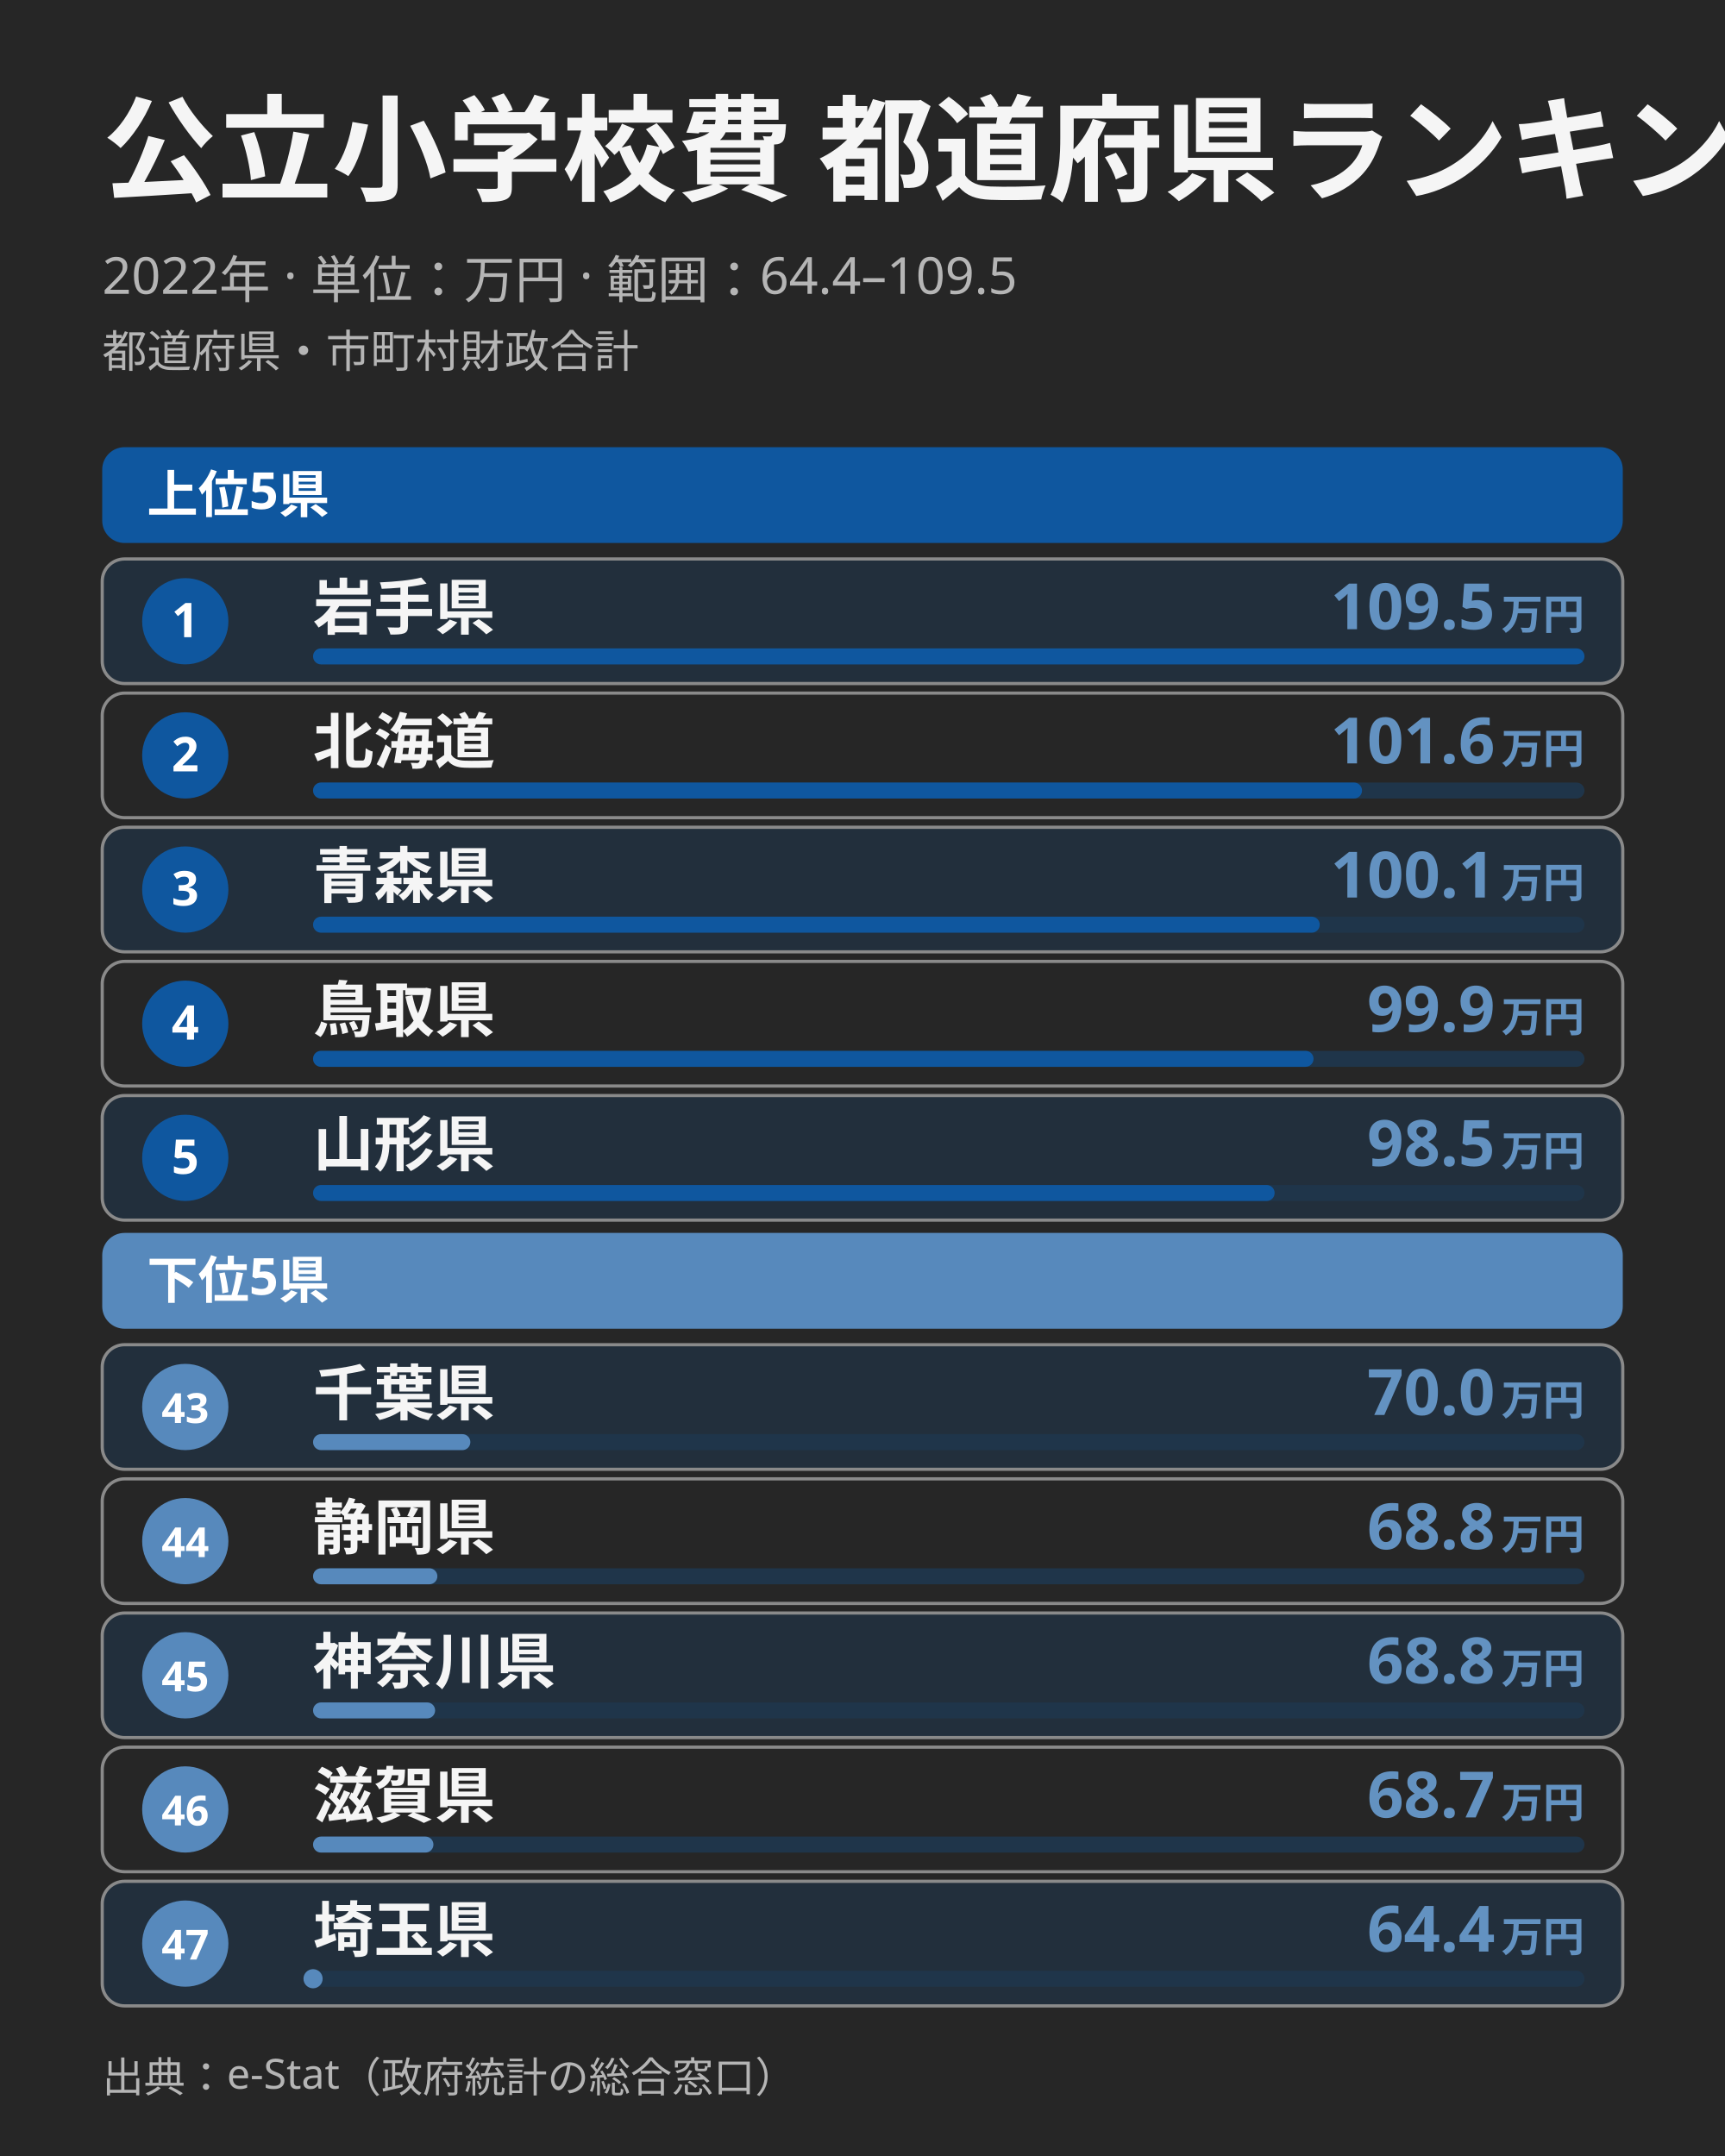
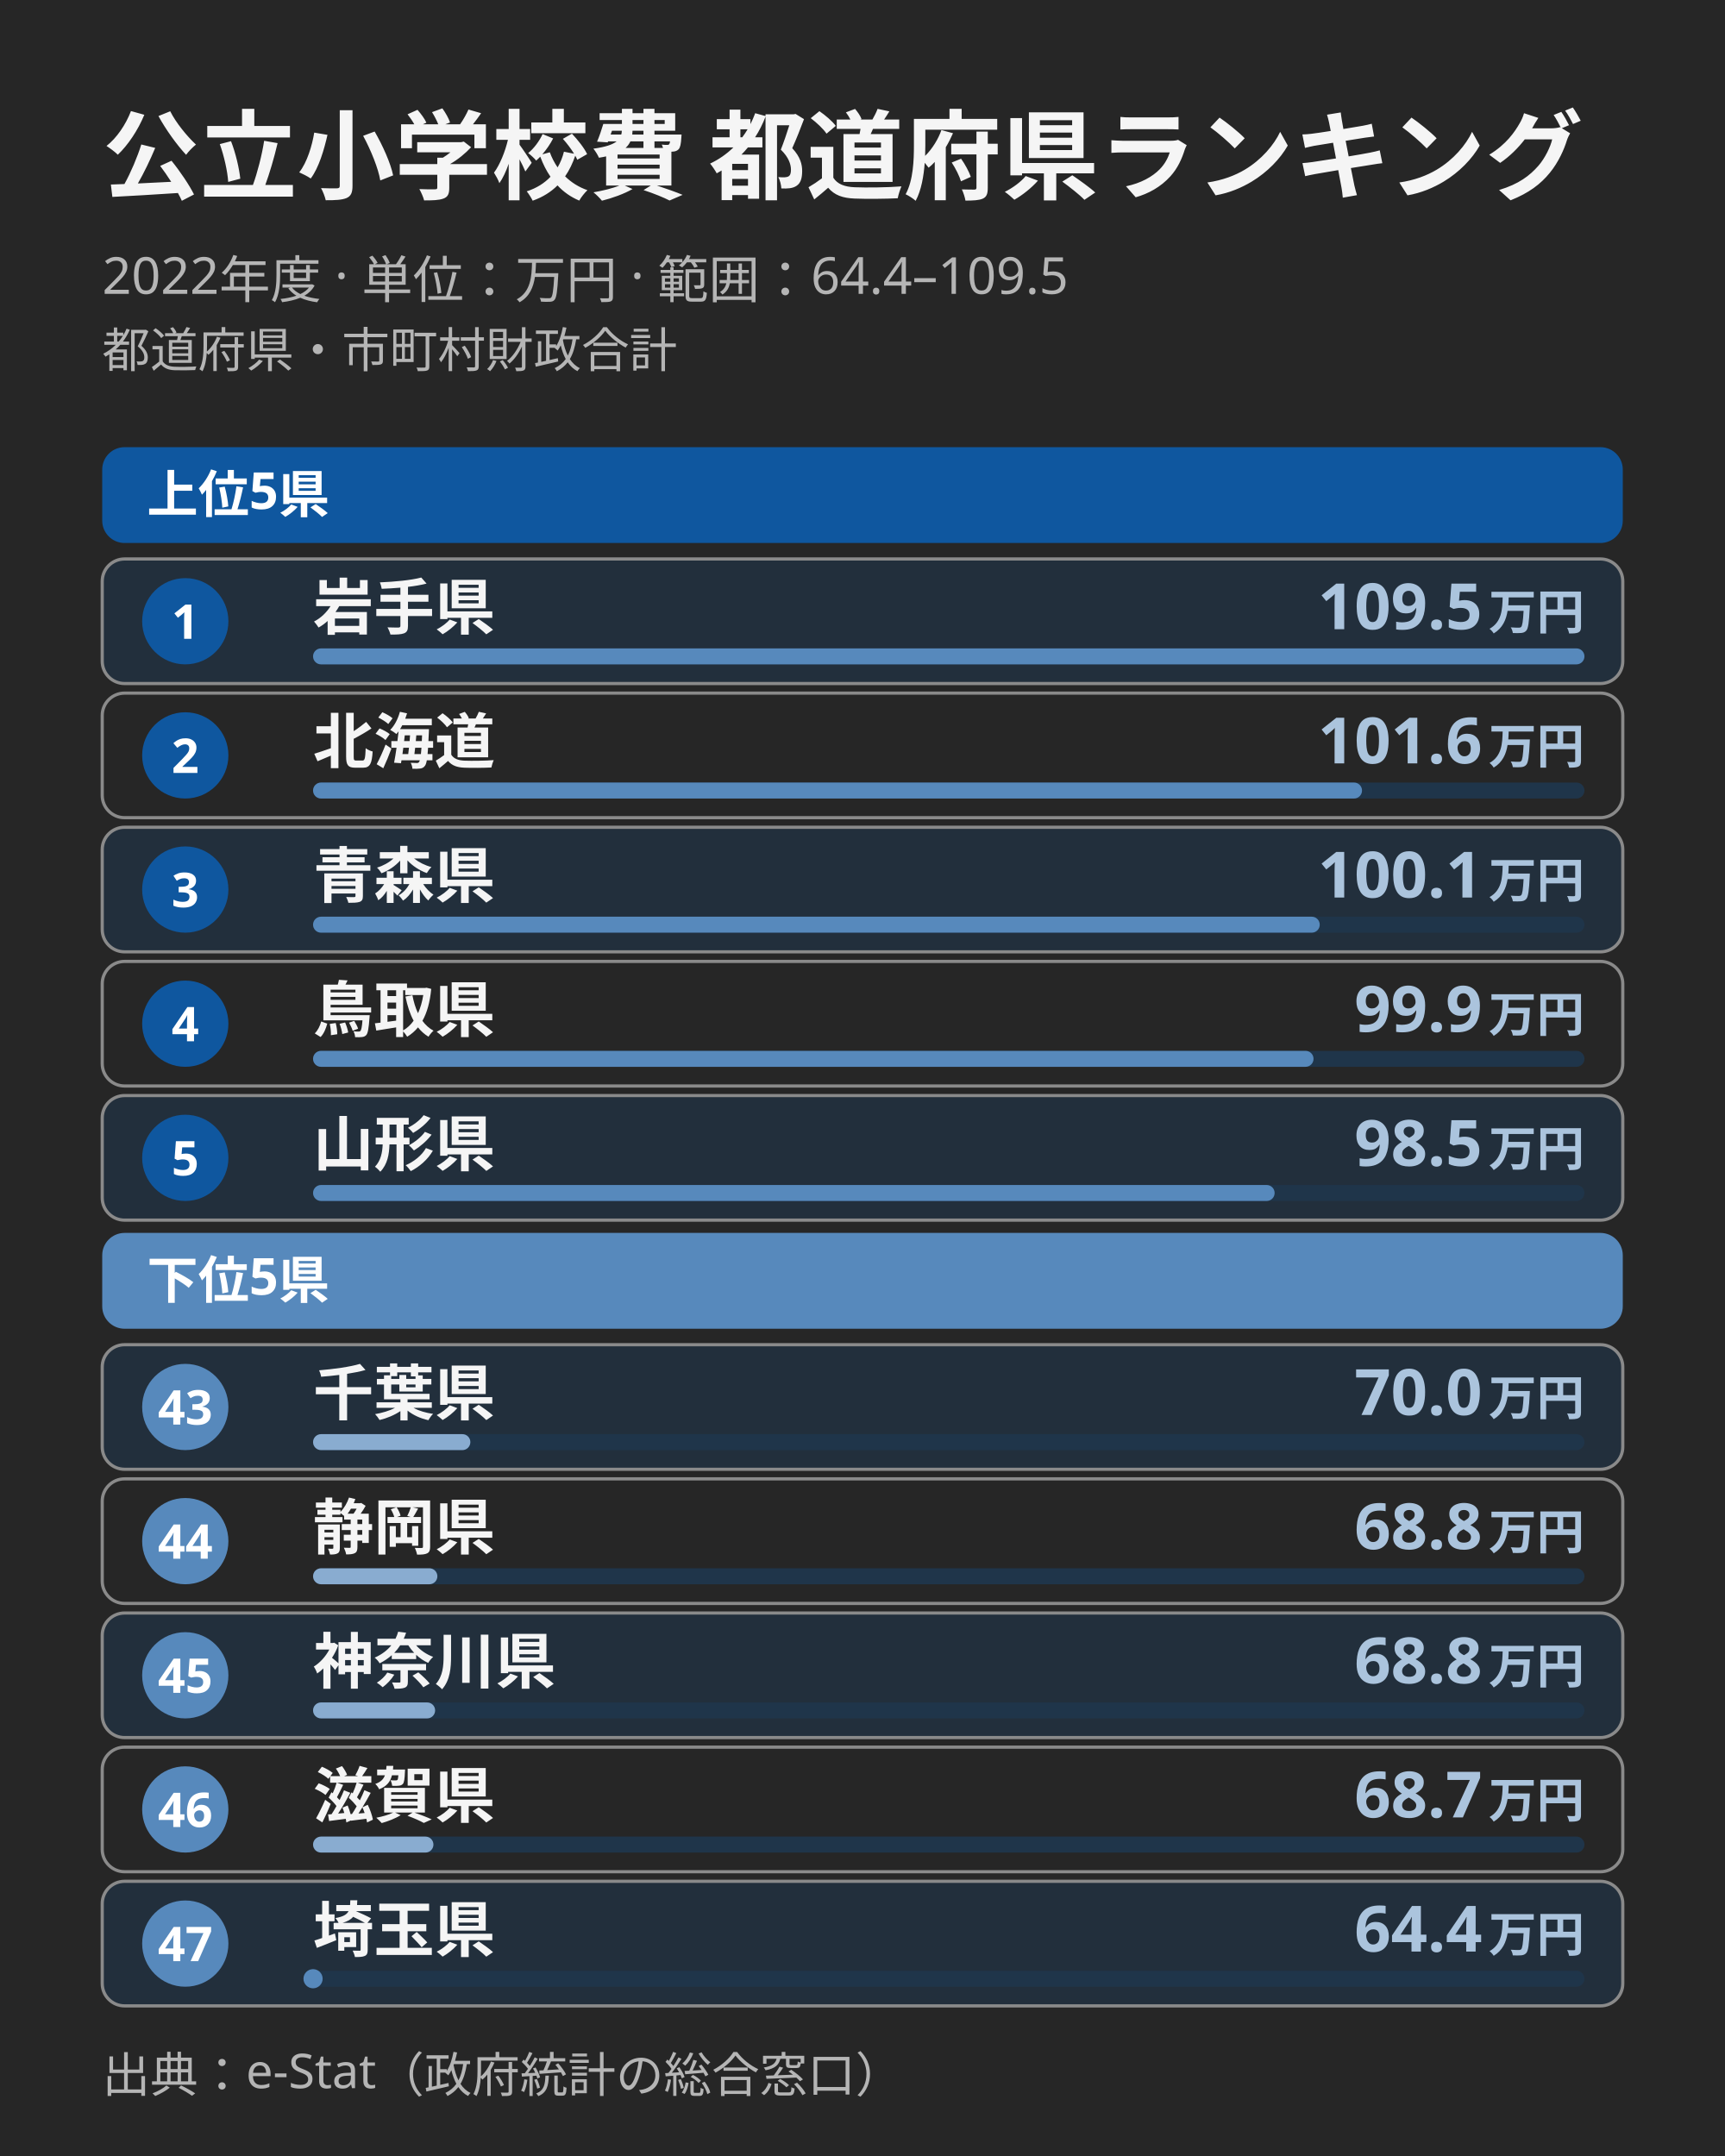
- <svg xmlns="http://www.w3.org/2000/svg" width="1080" height="1350" viewBox="0 0 1080 1350" role="img" aria-label="公立小学校費 都道府県ランキング（2022年）ランキング" data-theme="dark" data-image-template="bar" data-domain-min="644.3" data-domain-max="1095.3">
+ <svg xmlns="http://www.w3.org/2000/svg" width="1080" height="1350" viewBox="0 0 1080 1350" role="img" aria-label="公立小学校費 都道府県ランキング" data-theme="dark" data-image-template="bar" data-domain-min="644.3" data-domain-max="1095.3">
  <rect width="1080" height="1350" fill="#262626" />
  <g font-family="'Noto Sans JP','Hiragino Kaku Gothic ProN','Yu Gothic',Meiryo,sans-serif" fill="#F5F5F5">
-     <text x="64" y="120" font-size="72" font-weight="700">公立小学校費 都道府県ランキング（2022年）ランキング</text>
-     <text x="64" y="184" font-size="32" fill="#B5B5B5">2022年 · 単位：万円 · 範囲：64.4–109.5</text>
-     <text x="64" y="230" font-size="28" fill="#B5B5B5">都道府県・市町村財政合計</text>
+     <text x="64" y="120" font-size="61" font-weight="700">公立小学校費 都道府県ランキング</text>
+     <text x="64" y="184" font-size="32" fill="#B5B5B5">2022年度 · 単位：万円 · 範囲：64.4–109.5</text>
+     <text x="64" y="230" font-size="30" fill="#B5B5B5">都道府県・市町村財政合計</text>
    <rect x="64" y="280" width="952" height="60" rx="14" fill="#0f579f" />
    <text x="92" y="321" font-size="32" font-weight="700" fill="#FFFFFF">上位5県</text>
    <g data-rank="1" data-value="1095.3">
      <rect x="64" y="350" width="952" height="78" rx="14" fill="#222f3c" stroke="#8A8A8A" stroke-width="2" />
      <circle cx="116" cy="389" r="27" fill="#0f579f" />
-       <text x="116" y="399" text-anchor="middle" font-size="30" font-weight="700" fill="#FFFFFF">1</text>
+       <text x="116" y="400" text-anchor="middle" font-size="30" font-weight="700" fill="#FFFFFF">1</text>
      <text x="196" y="394" font-size="38" font-weight="700" fill="#F5F5F5">岩手県</text>
-       <text x="992" y="394" text-anchor="end" font-size="40" font-weight="700" fill="#6392c1">109.5<tspan font-size="26" dx="4">万円</tspan>
+       <text x="992" y="394" text-anchor="end" font-size="40" font-weight="700" fill="#abc4dd">109.5<tspan font-size="30" dx="4">万円</tspan>
      </text>
      <rect data-bar-track="true" x="196" y="406" width="796" height="10" rx="5" fill="#1f354a" />
-       <rect data-bar-value="true" x="196" y="406" width="796" height="10" rx="5" fill="#0f579f" />
+       <rect data-bar-value="true" x="196" y="406" width="796" height="10" rx="5" fill="#5789bc" />
    </g>
    <g data-rank="2" data-value="1016.4">
      <rect x="64" y="434" width="952" height="78" rx="14" fill="#262626" stroke="#8A8A8A" stroke-width="2" />
      <circle cx="116" cy="473" r="27" fill="#0f579f" />
-       <text x="116" y="483" text-anchor="middle" font-size="30" font-weight="700" fill="#FFFFFF">2</text>
+       <text x="116" y="484" text-anchor="middle" font-size="30" font-weight="700" fill="#FFFFFF">2</text>
      <text x="196" y="478" font-size="38" font-weight="700" fill="#F5F5F5">北海道</text>
-       <text x="992" y="478" text-anchor="end" font-size="40" font-weight="700" fill="#6392c1">101.6<tspan font-size="26" dx="4">万円</tspan>
+       <text x="992" y="478" text-anchor="end" font-size="40" font-weight="700" fill="#abc4dd">101.6<tspan font-size="30" dx="4">万円</tspan>
      </text>
      <rect data-bar-track="true" x="196" y="490" width="796" height="10" rx="5" fill="#1f354a" />
-       <rect data-bar-value="true" x="196" y="490" width="656.744" height="10" rx="5" fill="#0f579f" />
+       <rect data-bar-value="true" x="196" y="490" width="656.744" height="10" rx="5" fill="#5789bc" />
    </g>
    <g data-rank="3" data-value="1001.4">
      <rect x="64" y="518" width="952" height="78" rx="14" fill="#222f3c" stroke="#8A8A8A" stroke-width="2" />
      <circle cx="116" cy="557" r="27" fill="#0f579f" />
-       <text x="116" y="567" text-anchor="middle" font-size="30" font-weight="700" fill="#FFFFFF">3</text>
+       <text x="116" y="568" text-anchor="middle" font-size="30" font-weight="700" fill="#FFFFFF">3</text>
      <text x="196" y="562" font-size="38" font-weight="700" fill="#F5F5F5">青森県</text>
-       <text x="992" y="562" text-anchor="end" font-size="40" font-weight="700" fill="#6392c1">100.1<tspan font-size="26" dx="4">万円</tspan>
+       <text x="992" y="562" text-anchor="end" font-size="40" font-weight="700" fill="#abc4dd">100.1<tspan font-size="30" dx="4">万円</tspan>
      </text>
      <rect data-bar-track="true" x="196" y="574" width="796" height="10" rx="5" fill="#1f354a" />
-       <rect data-bar-value="true" x="196" y="574" width="630.27" height="10" rx="5" fill="#0f579f" />
+       <rect data-bar-value="true" x="196" y="574" width="630.27" height="10" rx="5" fill="#5789bc" />
    </g>
    <g data-rank="4" data-value="999.2">
      <rect x="64" y="602" width="952" height="78" rx="14" fill="#262626" stroke="#8A8A8A" stroke-width="2" />
      <circle cx="116" cy="641" r="27" fill="#0f579f" />
-       <text x="116" y="651" text-anchor="middle" font-size="30" font-weight="700" fill="#FFFFFF">4</text>
+       <text x="116" y="652" text-anchor="middle" font-size="30" font-weight="700" fill="#FFFFFF">4</text>
      <text x="196" y="646" font-size="38" font-weight="700" fill="#F5F5F5">鳥取県</text>
-       <text x="992" y="646" text-anchor="end" font-size="40" font-weight="700" fill="#6392c1">99.9<tspan font-size="26" dx="4">万円</tspan>
+       <text x="992" y="646" text-anchor="end" font-size="40" font-weight="700" fill="#abc4dd">99.9<tspan font-size="30" dx="4">万円</tspan>
      </text>
      <rect data-bar-track="true" x="196" y="658" width="796" height="10" rx="5" fill="#1f354a" />
-       <rect data-bar-value="true" x="196" y="658" width="626.387" height="10" rx="5" fill="#0f579f" />
+       <rect data-bar-value="true" x="196" y="658" width="626.387" height="10" rx="5" fill="#5789bc" />
    </g>
    <g data-rank="5" data-value="985.4">
      <rect x="64" y="686" width="952" height="78" rx="14" fill="#222f3c" stroke="#8A8A8A" stroke-width="2" />
      <circle cx="116" cy="725" r="27" fill="#0f579f" />
-       <text x="116" y="735" text-anchor="middle" font-size="30" font-weight="700" fill="#FFFFFF">5</text>
+       <text x="116" y="736" text-anchor="middle" font-size="30" font-weight="700" fill="#FFFFFF">5</text>
      <text x="196" y="730" font-size="38" font-weight="700" fill="#F5F5F5">山形県</text>
-       <text x="992" y="730" text-anchor="end" font-size="40" font-weight="700" fill="#6392c1">98.5<tspan font-size="26" dx="4">万円</tspan>
+       <text x="992" y="730" text-anchor="end" font-size="40" font-weight="700" fill="#abc4dd">98.5<tspan font-size="30" dx="4">万円</tspan>
      </text>
      <rect data-bar-track="true" x="196" y="742" width="796" height="10" rx="5" fill="#1f354a" />
-       <rect data-bar-value="true" x="196" y="742" width="602.03" height="10" rx="5" fill="#0f579f" />
+       <rect data-bar-value="true" x="196" y="742" width="602.03" height="10" rx="5" fill="#5789bc" />
    </g>
    <rect x="64" y="772" width="952" height="60" rx="14" fill="#5789bc" />
    <text x="92" y="813" font-size="32" font-weight="700" fill="#FFFFFF">下位5県</text>
    <g data-rank="43" data-value="700.1">
      <rect x="64" y="842" width="952" height="78" rx="14" fill="#222f3c" stroke="#8A8A8A" stroke-width="2" />
      <circle cx="116" cy="881" r="27" fill="#5789bc" />
-       <text x="116" y="891" text-anchor="middle" font-size="26" font-weight="700" fill="#FFFFFF">43</text>
+       <text x="116" y="892" text-anchor="middle" font-size="30" font-weight="700" fill="#FFFFFF">43</text>
      <text x="196" y="886" font-size="38" font-weight="700" fill="#F5F5F5">千葉県</text>
-       <text x="992" y="886" text-anchor="end" font-size="40" font-weight="700" fill="#6392c1">70.0<tspan font-size="26" dx="4">万円</tspan>
+       <text x="992" y="886" text-anchor="end" font-size="40" font-weight="700" fill="#abc4dd">70.0<tspan font-size="30" dx="4">万円</tspan>
      </text>
      <rect data-bar-track="true" x="196" y="898" width="796" height="10" rx="5" fill="#1f354a" />
-       <rect data-bar-value="true" x="196" y="898" width="98.485" height="10" rx="5" fill="#5789bc" />
+       <rect data-bar-value="true" x="196" y="898" width="98.485" height="10" rx="5" fill="#89acd0" />
    </g>
    <g data-rank="44" data-value="688.4">
      <rect x="64" y="926" width="952" height="78" rx="14" fill="#262626" stroke="#8A8A8A" stroke-width="2" />
      <circle cx="116" cy="965" r="27" fill="#5789bc" />
-       <text x="116" y="975" text-anchor="middle" font-size="26" font-weight="700" fill="#FFFFFF">44</text>
+       <text x="116" y="976" text-anchor="middle" font-size="30" font-weight="700" fill="#FFFFFF">44</text>
      <text x="196" y="970" font-size="38" font-weight="700" fill="#F5F5F5">静岡県</text>
-       <text x="992" y="970" text-anchor="end" font-size="40" font-weight="700" fill="#6392c1">68.8<tspan font-size="26" dx="4">万円</tspan>
+       <text x="992" y="970" text-anchor="end" font-size="40" font-weight="700" fill="#abc4dd">68.8<tspan font-size="30" dx="4">万円</tspan>
      </text>
      <rect data-bar-track="true" x="196" y="982" width="796" height="10" rx="5" fill="#1f354a" />
-       <rect data-bar-value="true" x="196" y="982" width="77.835" height="10" rx="5" fill="#5789bc" />
+       <rect data-bar-value="true" x="196" y="982" width="77.835" height="10" rx="5" fill="#89acd0" />
    </g>
    <g data-rank="45" data-value="687.6">
      <rect x="64" y="1010" width="952" height="78" rx="14" fill="#222f3c" stroke="#8A8A8A" stroke-width="2" />
      <circle cx="116" cy="1049" r="27" fill="#5789bc" />
-       <text x="116" y="1059" text-anchor="middle" font-size="26" font-weight="700" fill="#FFFFFF">45</text>
+       <text x="116" y="1060" text-anchor="middle" font-size="30" font-weight="700" fill="#FFFFFF">45</text>
      <text x="196" y="1054" font-size="38" font-weight="700" fill="#F5F5F5">神奈川県</text>
-       <text x="992" y="1054" text-anchor="end" font-size="40" font-weight="700" fill="#6392c1">68.8<tspan font-size="26" dx="4">万円</tspan>
+       <text x="992" y="1054" text-anchor="end" font-size="40" font-weight="700" fill="#abc4dd">68.8<tspan font-size="30" dx="4">万円</tspan>
      </text>
      <rect data-bar-track="true" x="196" y="1066" width="796" height="10" rx="5" fill="#1f354a" />
-       <rect data-bar-value="true" x="196" y="1066" width="76.423" height="10" rx="5" fill="#5789bc" />
+       <rect data-bar-value="true" x="196" y="1066" width="76.423" height="10" rx="5" fill="#89acd0" />
    </g>
    <g data-rank="46" data-value="687">
      <rect x="64" y="1094" width="952" height="78" rx="14" fill="#262626" stroke="#8A8A8A" stroke-width="2" />
      <circle cx="116" cy="1133" r="27" fill="#5789bc" />
-       <text x="116" y="1143" text-anchor="middle" font-size="26" font-weight="700" fill="#FFFFFF">46</text>
+       <text x="116" y="1144" text-anchor="middle" font-size="30" font-weight="700" fill="#FFFFFF">46</text>
      <text x="196" y="1138" font-size="38" font-weight="700" fill="#F5F5F5">滋賀県</text>
-       <text x="992" y="1138" text-anchor="end" font-size="40" font-weight="700" fill="#6392c1">68.7<tspan font-size="26" dx="4">万円</tspan>
+       <text x="992" y="1138" text-anchor="end" font-size="40" font-weight="700" fill="#abc4dd">68.7<tspan font-size="30" dx="4">万円</tspan>
      </text>
      <rect data-bar-track="true" x="196" y="1150" width="796" height="10" rx="5" fill="#1f354a" />
-       <rect data-bar-value="true" x="196" y="1150" width="75.364" height="10" rx="5" fill="#5789bc" />
+       <rect data-bar-value="true" x="196" y="1150" width="75.364" height="10" rx="5" fill="#89acd0" />
    </g>
    <g data-rank="47" data-value="644.3">
      <rect x="64" y="1178" width="952" height="78" rx="14" fill="#222f3c" stroke="#8A8A8A" stroke-width="2" />
      <circle cx="116" cy="1217" r="27" fill="#5789bc" />
-       <text x="116" y="1227" text-anchor="middle" font-size="26" font-weight="700" fill="#FFFFFF">47</text>
+       <text x="116" y="1228" text-anchor="middle" font-size="30" font-weight="700" fill="#FFFFFF">47</text>
      <text x="196" y="1222" font-size="38" font-weight="700" fill="#F5F5F5">埼玉県</text>
-       <text x="992" y="1222" text-anchor="end" font-size="40" font-weight="700" fill="#6392c1">64.4<tspan font-size="26" dx="4">万円</tspan>
+       <text x="992" y="1222" text-anchor="end" font-size="40" font-weight="700" fill="#abc4dd">64.4<tspan font-size="30" dx="4">万円</tspan>
      </text>
      <rect data-bar-track="true" x="196" y="1234" width="796" height="10" rx="5" fill="#1f354a" />
-       <rect data-bar-value="true" x="196" y="1234" width="0" height="10" rx="5" fill="#5789bc" />
+       <rect data-bar-value="true" x="196" y="1234" width="0" height="10" rx="5" fill="#89acd0" />
      <circle cx="196" cy="1239" r="6" fill="#5789bc" />
    </g>
-     <text x="64" y="1310" font-size="26" fill="#B5B5B5">出典：e-Stat（政府統計の総合窓口）</text>
+     <text x="64" y="1310" font-size="30" fill="#B5B5B5">出典：e-Stat（政府統計の総合窓口）</text>
  </g>
</svg>
